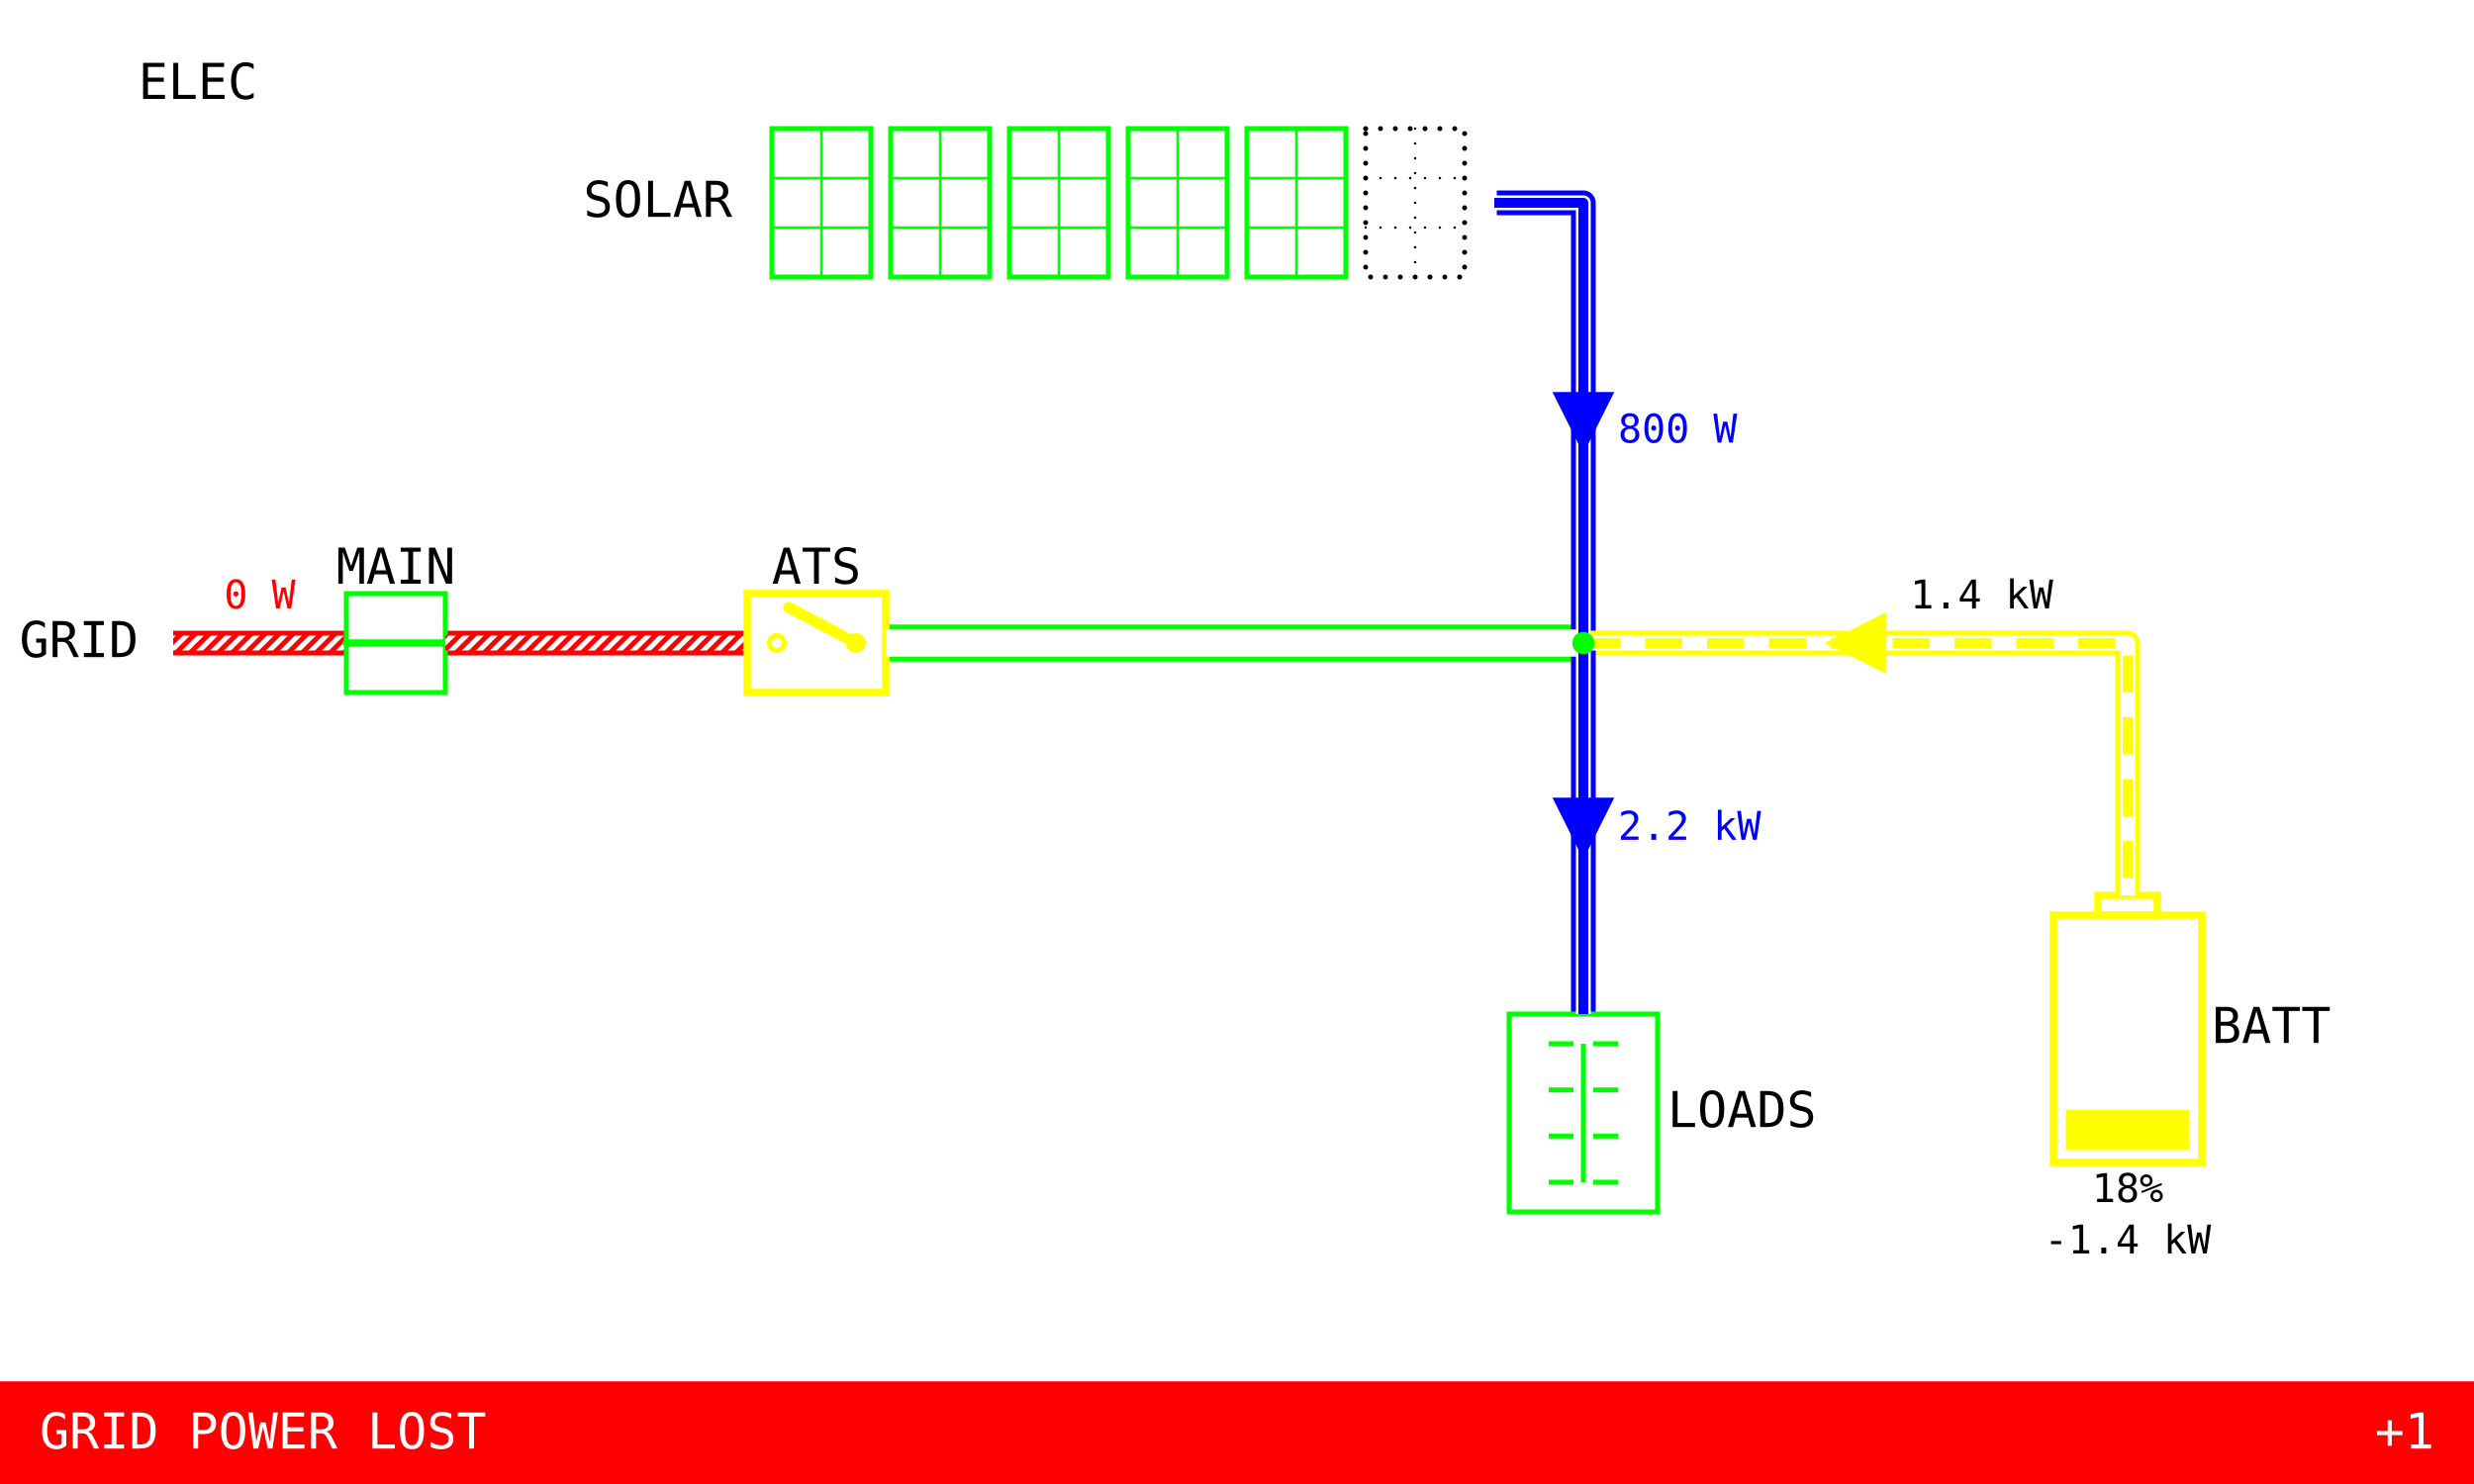
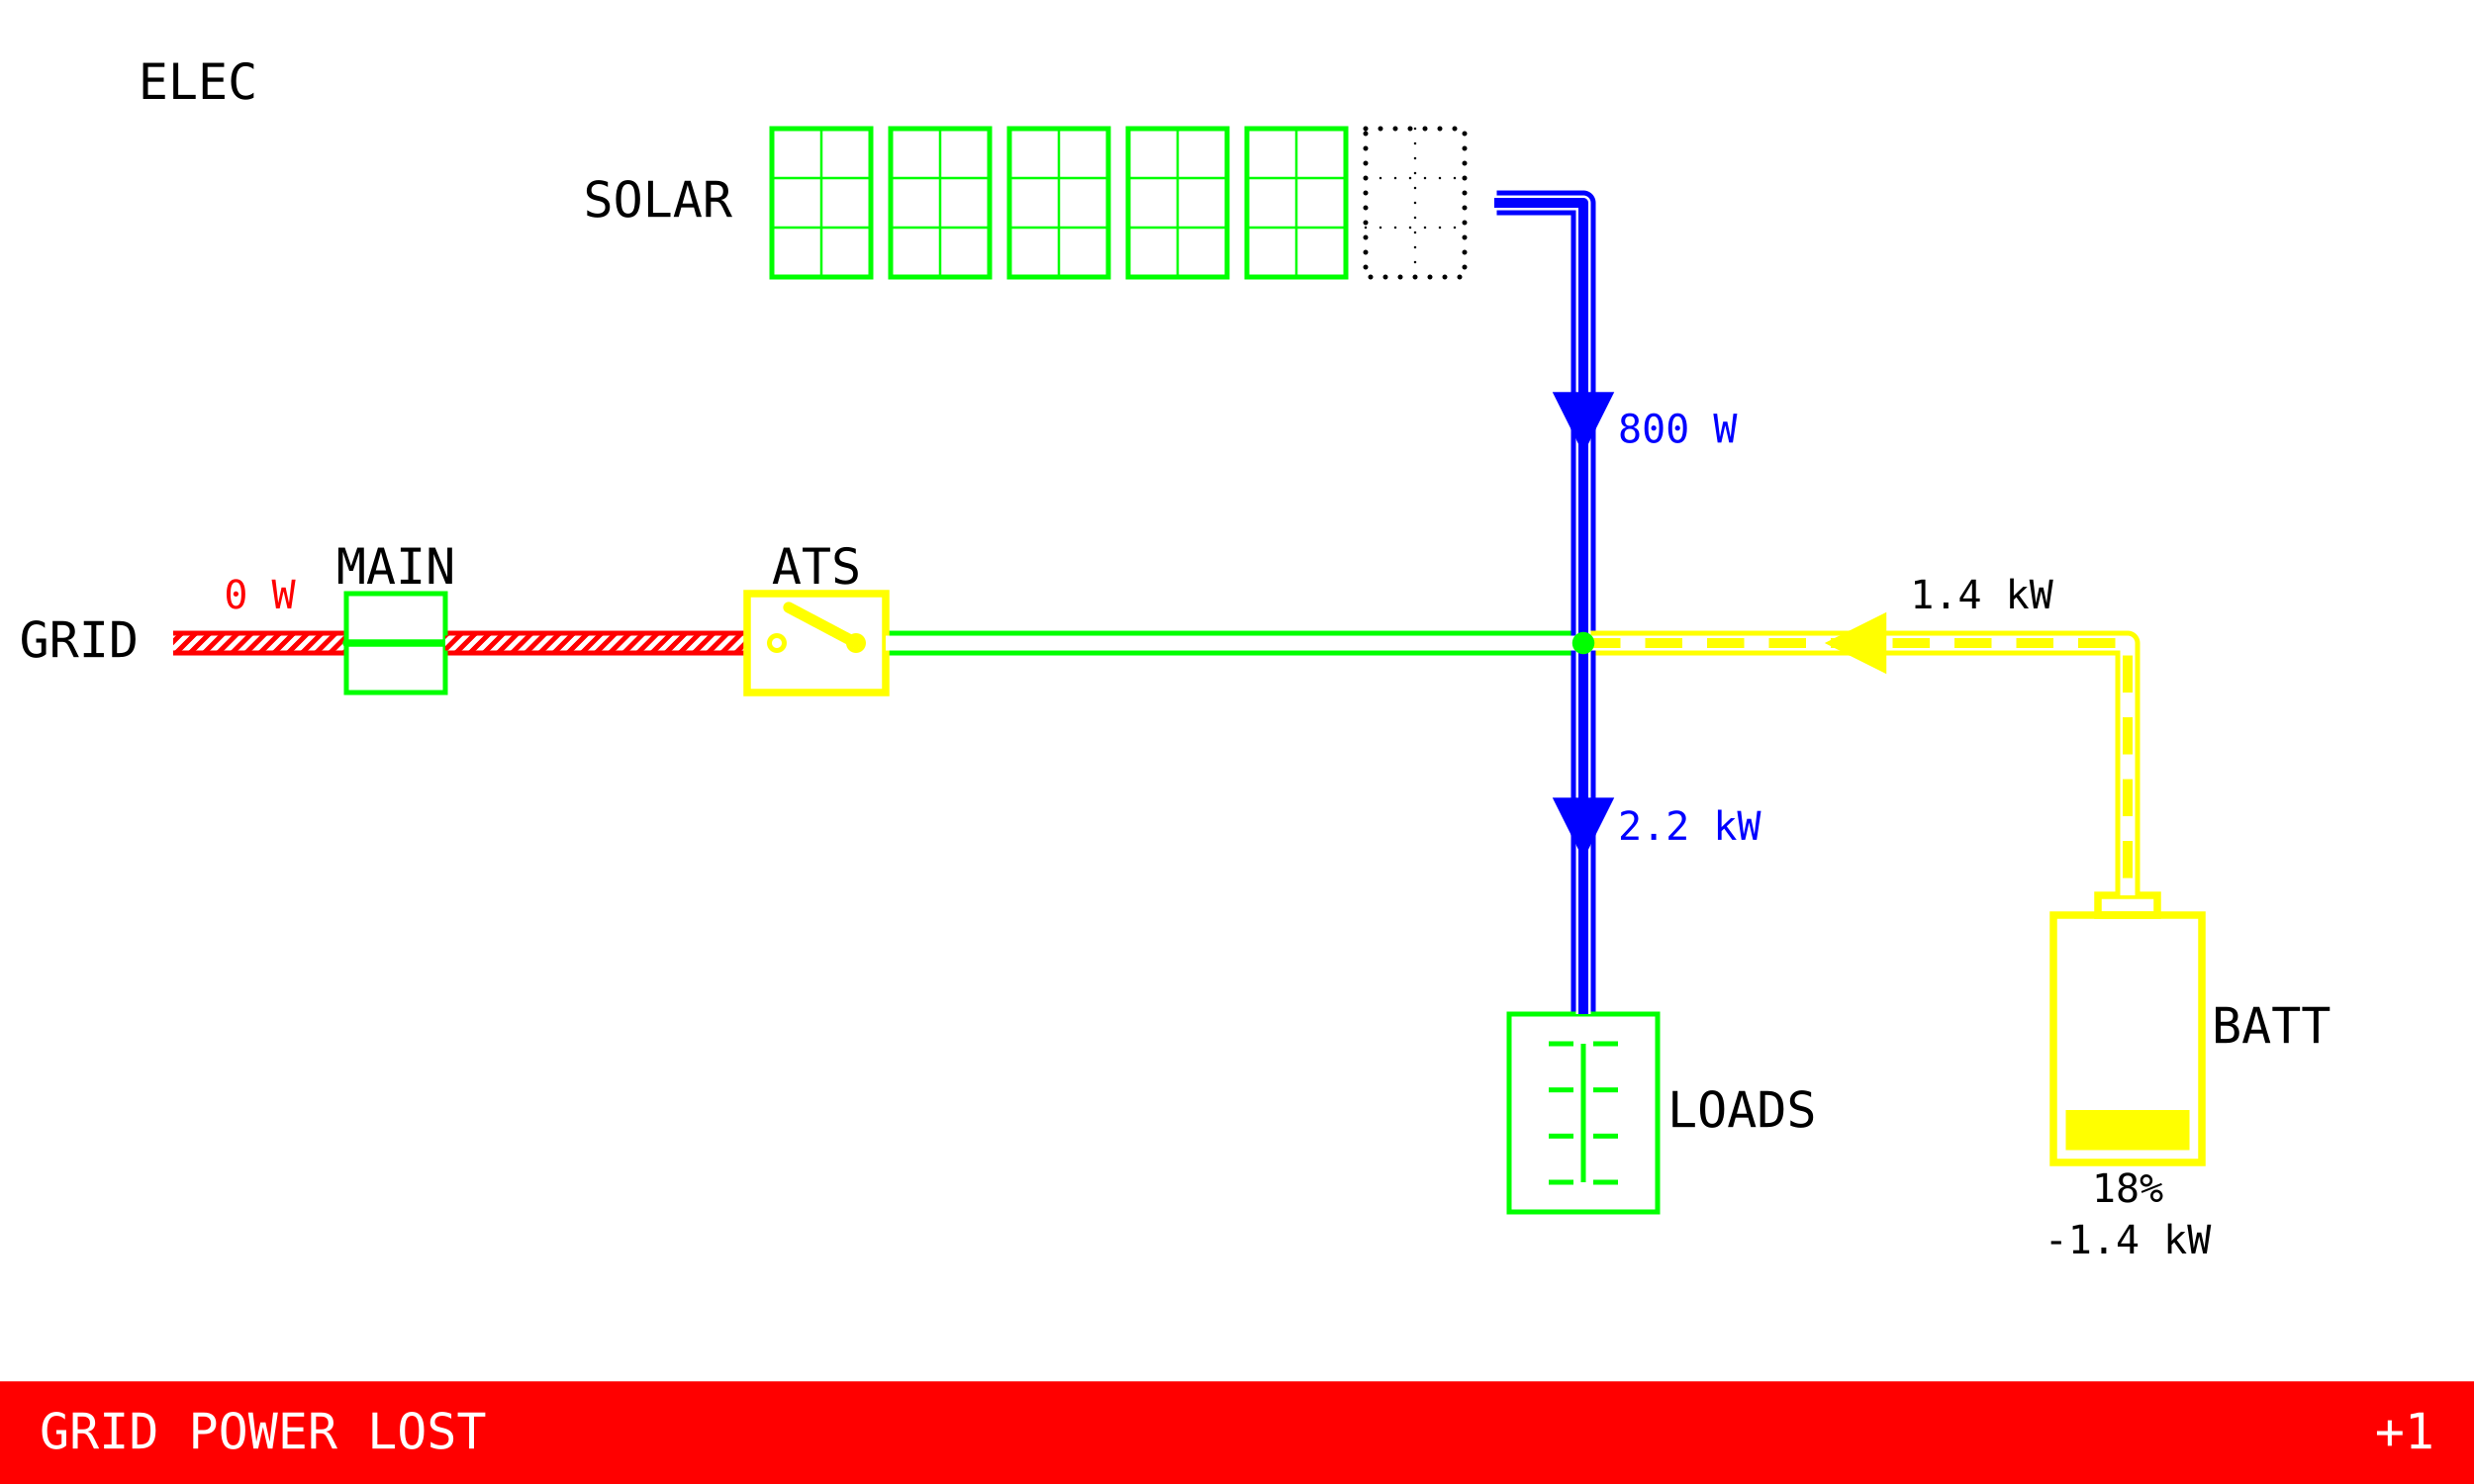
<svg xmlns="http://www.w3.org/2000/svg" viewBox="0 0 1000 600" width="1280" height="768" data-page="electrical" data-theme="eink_color">
  <rect x="0" y="0" width="1000" height="600" fill="#ffffff" />
  <g id="casings">
    <g data-for="grid">
      <polyline points="70,260 140,260" fill="none" stroke="#ff0000" stroke-width="10" stroke-linejoin="round" />
    </g>
    <g data-for="grid_link">
      <polyline points="180,260 302,260" fill="none" stroke="#ff0000" stroke-width="10" stroke-linejoin="round" />
    </g>
    <g data-for="backup_feed">
-       <polyline points="358,260 640,260" fill="none" stroke="#00ff00" stroke-width="15" stroke-linejoin="round" />
+       <polyline points="358,260 640,260" fill="none" stroke="#00ff00" stroke-width="10" stroke-linejoin="round" />
    </g>
    <g data-for="solar">
      <polyline points="604,82 640,82 640,260" fill="none" stroke="#0000ff" stroke-width="10" stroke-linejoin="round" />
    </g>
    <g data-for="battery_feed">
      <polyline points="640,260 860,260 860,362" fill="none" stroke="#ffff00" stroke-width="10" stroke-linejoin="round" />
    </g>
    <g data-for="load_feed">
      <polyline points="640,260 640,410" fill="none" stroke="#0000ff" stroke-width="10" stroke-linejoin="round" />
    </g>
  </g>
  <g id="title">
    <text x="80" y="40" text-anchor="middle" font-family="DejaVu Sans Mono, monospace" font-size="20" fill="#000000">ELEC</text>
  </g>
  <g id="grid">
    <pattern id="hatch-grid-0" width="4" height="4" patternUnits="userSpaceOnUse" patternTransform="rotate(45)">
      <rect x="0" y="0" width="4" height="4" fill="#ffffff" />
      <rect x="0" y="0" width="2" height="4" fill="#ff0000" />
    </pattern>
    <line x1="70" y1="260" x2="140" y2="260" stroke="url(#hatch-grid-0)" stroke-width="6" stroke-linecap="butt" />
    <text x="56" y="260" text-anchor="end" dominant-baseline="middle" font-family="DejaVu Sans Mono, monospace" font-size="20" fill="#000000">GRID</text>
    <text x="105" y="246" text-anchor="middle" font-family="DejaVu Sans Mono, monospace" font-size="16" fill="#ff0000">0 W</text>
  </g>
  <g id="main_breaker">
    <g>
      <rect x="140" y="240" width="40" height="40" fill="none" stroke="#00ff00" stroke-width="2" />
      <line x1="140" y1="260" x2="180" y2="260" stroke="#00ff00" stroke-width="3" stroke-linecap="round" />
    </g>
    <text x="160" y="236" text-anchor="middle" font-family="DejaVu Sans Mono, monospace" font-size="20" fill="#000000">MAIN</text>
  </g>
  <g id="grid_link">
    <pattern id="hatch-grid_link-0" width="4" height="4" patternUnits="userSpaceOnUse" patternTransform="rotate(45)">
      <rect x="0" y="0" width="4" height="4" fill="#ffffff" />
      <rect x="0" y="0" width="2" height="4" fill="#ff0000" />
    </pattern>
    <line x1="180" y1="260" x2="302" y2="260" stroke="url(#hatch-grid_link-0)" stroke-width="6" stroke-linecap="butt" />
  </g>
  <g id="ats">
    <g>
      <rect x="302" y="240" width="56" height="40" fill="none" stroke="#ffff00" stroke-width="3" />
      <circle cx="314" cy="260" r="3" fill="none" stroke="#ffff00" stroke-width="2" />
      <circle cx="346" cy="260" r="3" fill="none" stroke="#ffff00" stroke-width="2" />
      <line x1="346" y1="260" x2="318.8" y2="245.6" stroke="#ffff00" stroke-width="4.5" stroke-linecap="round" />
    </g>
    <text x="330" y="236" text-anchor="middle" font-family="DejaVu Sans Mono, monospace" font-size="20" fill="#000000">ATS</text>
  </g>
  <g id="backup_feed">
-     <polyline points="358,260 640,260" fill="none" stroke="#ffffff" stroke-width="11" stroke-linejoin="round" />
+     <polyline points="358,260 640,260" fill="none" stroke="#ffffff" stroke-width="6" stroke-linejoin="round" />
  </g>
  <g id="array">
    <rect x="300" y="40" width="304" height="84" fill="none" stroke="#ffffff" stroke-width="2" />
    <g id="array.p1">
      <rect x="312" y="52" width="40" height="60" fill="none" stroke="#00ff00" stroke-width="2" />
      <line x1="312" y1="72" x2="352" y2="72" stroke="#00ff00" stroke-width="1" />
      <line x1="312" y1="92" x2="352" y2="92" stroke="#00ff00" stroke-width="1" />
      <line x1="332" y1="52" x2="332" y2="112" stroke="#00ff00" stroke-width="1" />
    </g>
    <g id="array.p2">
      <rect x="360" y="52" width="40" height="60" fill="none" stroke="#00ff00" stroke-width="2" />
      <line x1="360" y1="72" x2="400" y2="72" stroke="#00ff00" stroke-width="1" />
      <line x1="360" y1="92" x2="400" y2="92" stroke="#00ff00" stroke-width="1" />
      <line x1="380" y1="52" x2="380" y2="112" stroke="#00ff00" stroke-width="1" />
    </g>
    <g id="array.p3">
      <rect x="408" y="52" width="40" height="60" fill="none" stroke="#00ff00" stroke-width="2" />
      <line x1="408" y1="72" x2="448" y2="72" stroke="#00ff00" stroke-width="1" />
      <line x1="408" y1="92" x2="448" y2="92" stroke="#00ff00" stroke-width="1" />
      <line x1="428" y1="52" x2="428" y2="112" stroke="#00ff00" stroke-width="1" />
    </g>
    <g id="array.p4">
      <rect x="456" y="52" width="40" height="60" fill="none" stroke="#00ff00" stroke-width="2" />
      <line x1="456" y1="72" x2="496" y2="72" stroke="#00ff00" stroke-width="1" />
      <line x1="456" y1="92" x2="496" y2="92" stroke="#00ff00" stroke-width="1" />
      <line x1="476" y1="52" x2="476" y2="112" stroke="#00ff00" stroke-width="1" />
    </g>
    <g id="array.p5">
      <rect x="504" y="52" width="40" height="60" fill="none" stroke="#00ff00" stroke-width="2" />
      <line x1="504" y1="72" x2="544" y2="72" stroke="#00ff00" stroke-width="1" />
      <line x1="504" y1="92" x2="544" y2="92" stroke="#00ff00" stroke-width="1" />
      <line x1="524" y1="52" x2="524" y2="112" stroke="#00ff00" stroke-width="1" />
    </g>
    <g id="array.p6">
      <rect x="552" y="52" width="40" height="60" fill="none" stroke="#000000" stroke-width="2" stroke-dasharray="0 6" stroke-linecap="round" />
      <line x1="552" y1="72" x2="592" y2="72" stroke="#000000" stroke-width="1" stroke-dasharray="0 6" stroke-linecap="round" />
      <line x1="552" y1="92" x2="592" y2="92" stroke="#000000" stroke-width="1" stroke-dasharray="0 6" stroke-linecap="round" />
      <line x1="572" y1="52" x2="572" y2="112" stroke="#000000" stroke-width="1" stroke-dasharray="0 6" stroke-linecap="round" />
    </g>
    <text x="296" y="82" text-anchor="end" dominant-baseline="middle" font-family="DejaVu Sans Mono, monospace" font-size="20" fill="#000000">SOLAR</text>
  </g>
  <g id="solar">
    <polyline points="604,82 640,82 640,260" fill="none" stroke="#ffffff" stroke-width="6" stroke-linejoin="round" />
    <polyline points="604,82 640,82 640,260" fill="none" stroke="#0000ff" stroke-width="4" stroke-linejoin="round" />
    <polygon points="640,183.5 627.5,158.5 652.5,158.5" fill="#0000ff" />
    <text x="654" y="174.4" text-anchor="start" dominant-baseline="middle" font-family="DejaVu Sans Mono, monospace" font-size="16" fill="#0000ff">800 W</text>
  </g>
  <g id="battery">
    <rect x="830" y="370" width="60" height="100" fill="none" stroke="#ffff00" stroke-width="3" />
    <rect x="848" y="362" width="24" height="8" fill="none" stroke="#ffff00" stroke-width="3" />
    <rect x="835" y="448.8" width="50" height="16.2" fill="#ffff00" />
    <text x="894" y="416" text-anchor="start" dominant-baseline="middle" font-family="DejaVu Sans Mono, monospace" font-size="20" fill="#000000">BATT</text>
    <text x="860" y="486" text-anchor="middle" font-family="DejaVu Sans Mono, monospace" font-size="16" fill="#000000">18%</text>
    <text x="860" y="506.8" text-anchor="middle" font-family="DejaVu Sans Mono, monospace" font-size="16" fill="#000000">-1.4 kW</text>
  </g>
  <g id="battery_feed">
    <polyline points="640,260 860,260 860,362" fill="none" stroke="#ffffff" stroke-width="6" stroke-linejoin="round" />
    <polyline points="640,260 860,260 860,362" fill="none" stroke="#ffff00" stroke-width="4" stroke-dasharray="15 10" stroke-linejoin="round" />
    <polygon points="737.5,260 762.5,247.5 762.5,272.5" fill="#ffff00" />
    <text x="801" y="246" text-anchor="middle" font-family="DejaVu Sans Mono, monospace" font-size="16" fill="#000000">1.4 kW</text>
  </g>
  <g id="loads">
    <rect x="610" y="410" width="60" height="80" fill="none" stroke="#00ff00" stroke-width="2" />
    <line x1="640" y1="422" x2="640" y2="478" stroke="#00ff00" stroke-width="2" />
    <line x1="626" y1="422" x2="636" y2="422" stroke="#00ff00" stroke-width="2" />
    <line x1="644" y1="422" x2="654" y2="422" stroke="#00ff00" stroke-width="2" />
    <line x1="626" y1="440.67" x2="636" y2="440.67" stroke="#00ff00" stroke-width="2" />
    <line x1="644" y1="440.67" x2="654" y2="440.67" stroke="#00ff00" stroke-width="2" />
    <line x1="626" y1="459.33" x2="636" y2="459.33" stroke="#00ff00" stroke-width="2" />
    <line x1="644" y1="459.33" x2="654" y2="459.33" stroke="#00ff00" stroke-width="2" />
    <line x1="626" y1="478" x2="636" y2="478" stroke="#00ff00" stroke-width="2" />
    <line x1="644" y1="478" x2="654" y2="478" stroke="#00ff00" stroke-width="2" />
    <text x="674" y="450" text-anchor="start" dominant-baseline="middle" font-family="DejaVu Sans Mono, monospace" font-size="20" fill="#000000">LOADS</text>
  </g>
  <g id="load_feed">
    <polyline points="640,260 640,410" fill="none" stroke="#ffffff" stroke-width="6" stroke-linejoin="round" />
    <polyline points="640,260 640,410" fill="none" stroke="#0000ff" stroke-width="4" stroke-linejoin="round" />
    <polygon points="640,347.5 627.5,322.5 652.5,322.5" fill="#0000ff" />
    <text x="654" y="335" text-anchor="start" dominant-baseline="middle" font-family="DejaVu Sans Mono, monospace" font-size="16" fill="#0000ff">2.2 kW</text>
  </g>
  <g id="bus">
    <circle cx="640" cy="260" r="4.5" fill="#00ff00" />
  </g>
  <g id="banner">
    <g>
      <rect x="0" y="560" width="1000" height="40" fill="#ff0000" stroke="#ff0000" stroke-width="3" />
      <text x="16" y="580" text-anchor="start" dominant-baseline="middle" font-family="DejaVu Sans Mono, monospace" font-size="20" fill="#ffffff">GRID POWER LOST</text>
      <text x="984" y="580" text-anchor="end" dominant-baseline="middle" font-family="DejaVu Sans Mono, monospace" font-size="20" fill="#ffffff">+1</text>
    </g>
  </g>
</svg>
